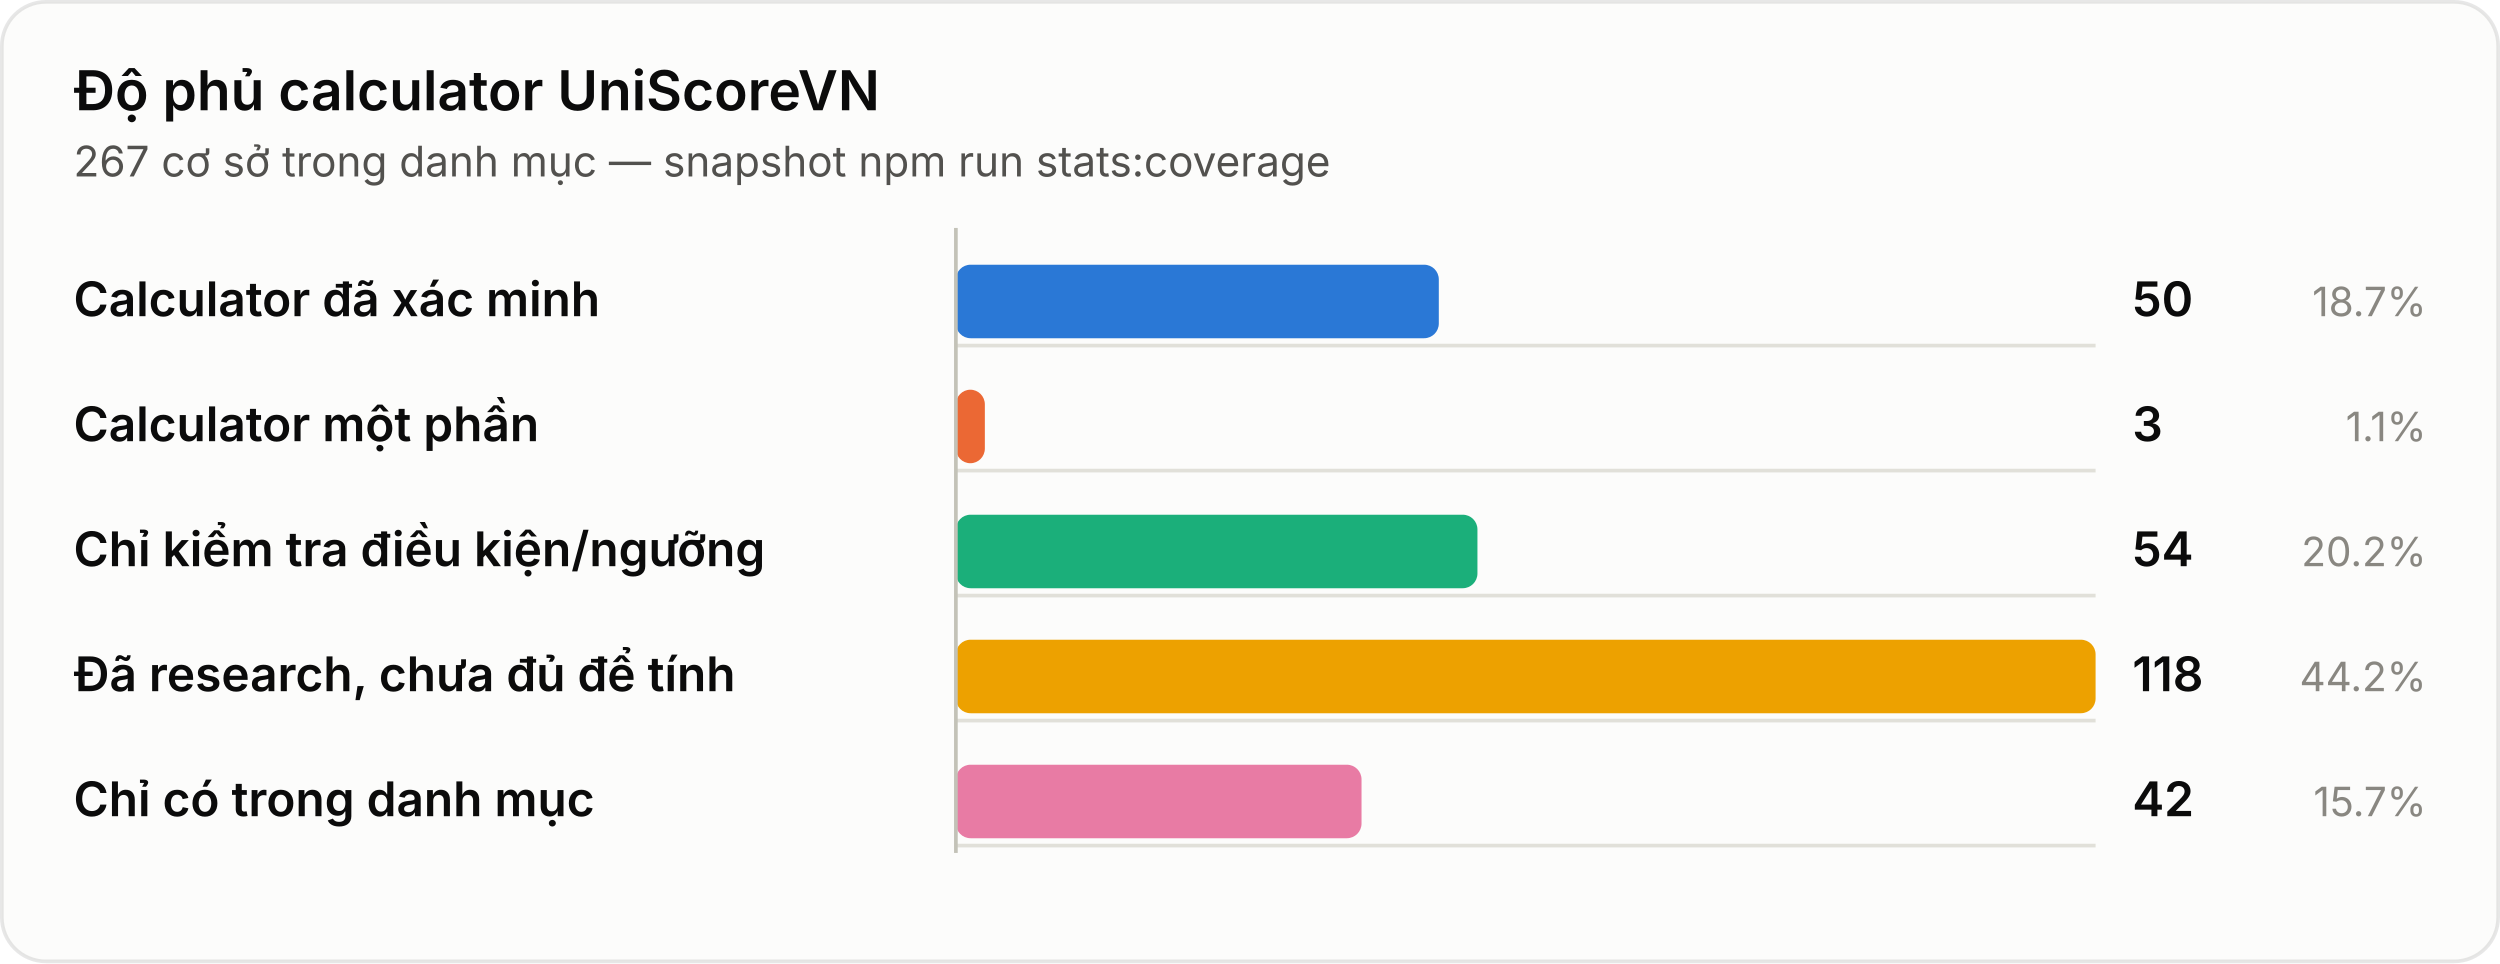
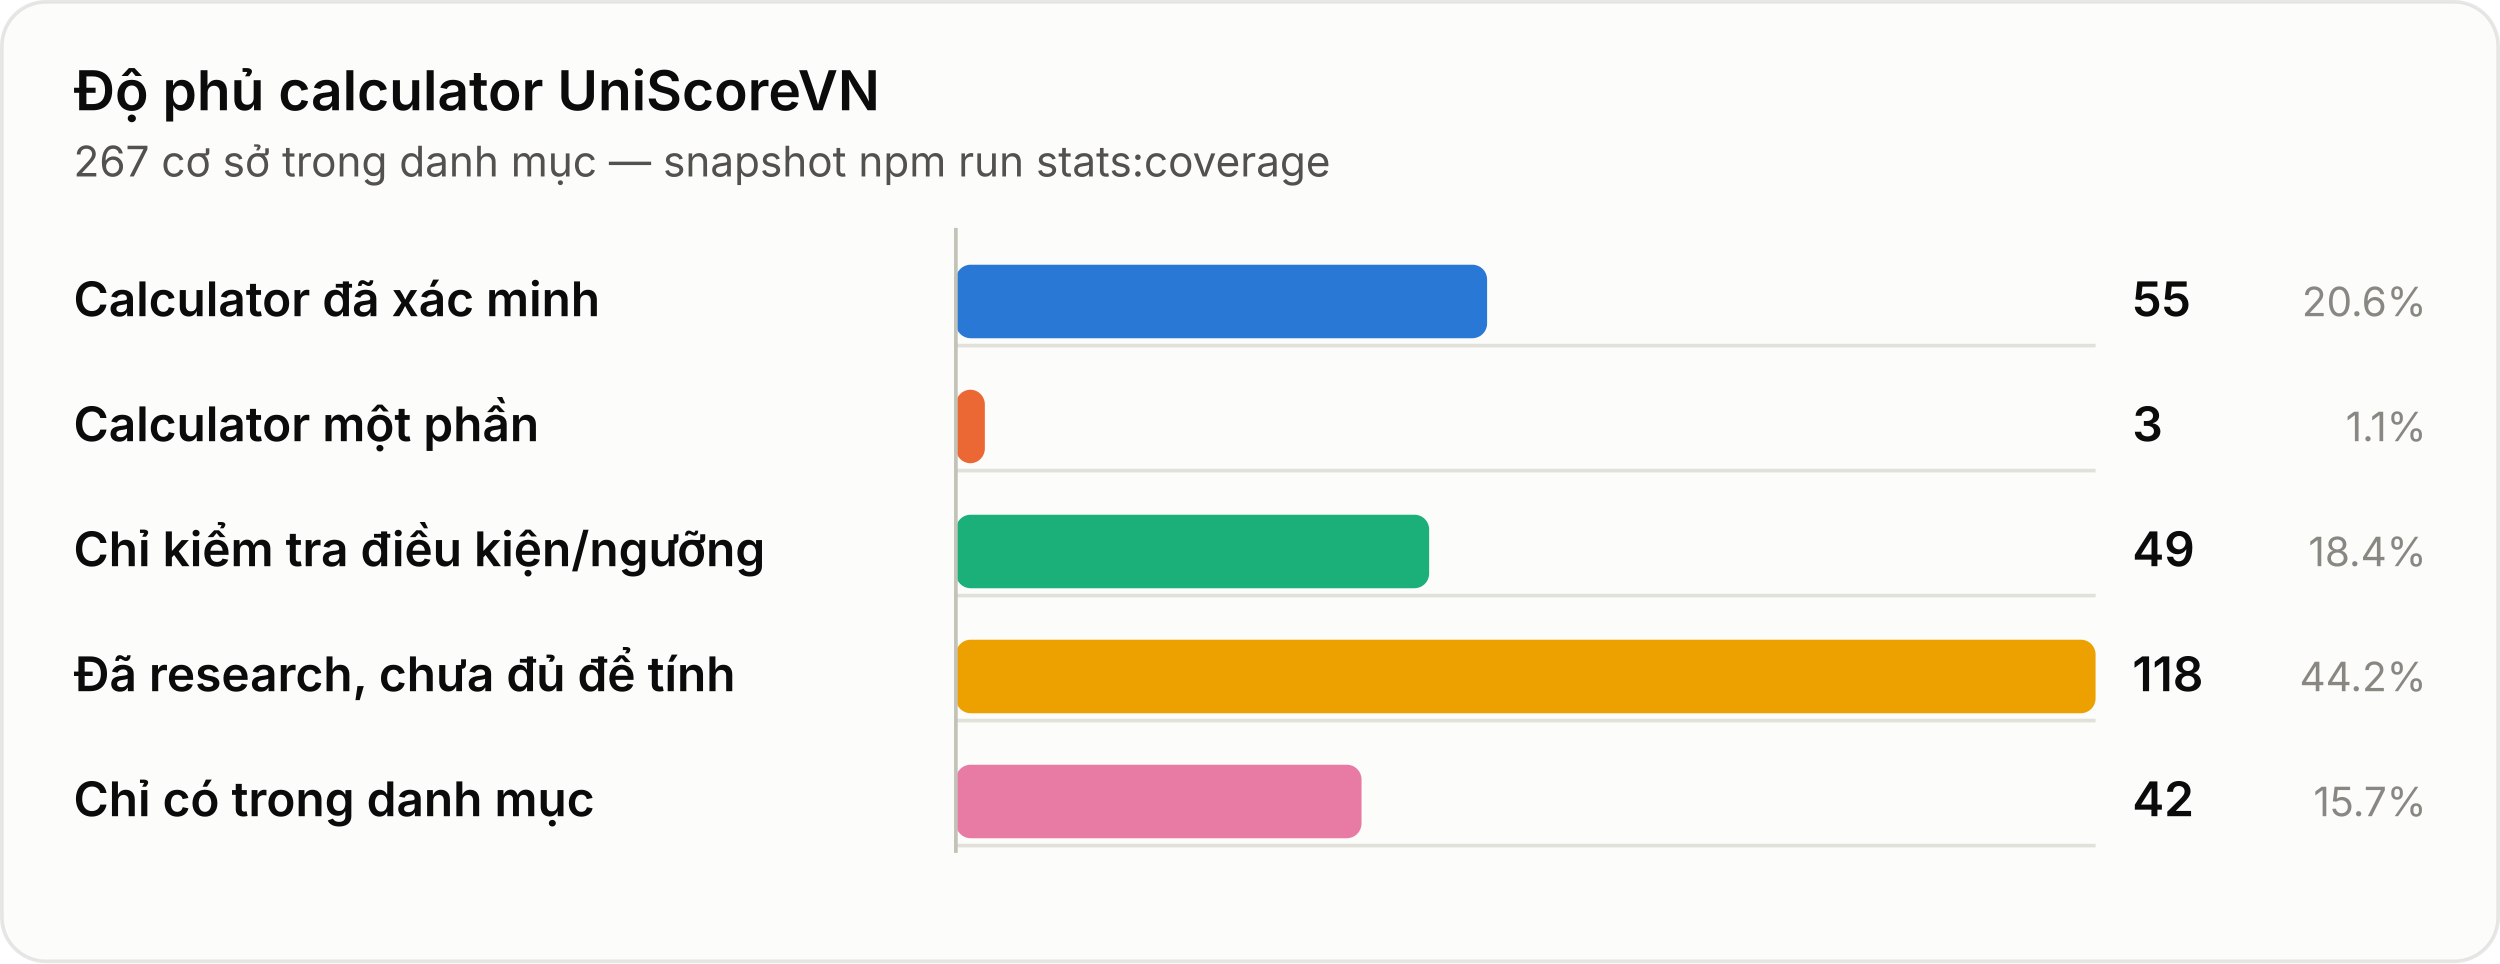
<svg xmlns="http://www.w3.org/2000/svg" width="680" height="262" viewBox="0 0 680 262" font-family="system-ui, -apple-system, Segoe UI, sans-serif">
  <rect x="0.5" y="0.5" width="679" height="261" rx="12" fill="#fcfcfb" stroke="rgba(11,11,11,0.10)" />
  <text x="20" y="30" font-size="15" font-weight="600" fill="#0b0b0b">Độ phủ calculator UniScoreVN</text>
  <text x="20" y="48" font-size="11.5" fill="#52514e">267 cơ sở trong danh mục — snapshot npm run stats:coverage</text>
  <g transform="translate(20, 10)">
    <text x="0" y="76" font-size="13" font-weight="600" fill="#0b0b0b">Calculator đã xác minh</text>
    <line x1="240" y1="84" x2="550" y2="84" stroke="#e1e0d9" stroke-width="1" />
-     <rect x="240" y="62" width="131.356" height="20" rx="4" fill="#2a78d6" />
-     <text x="560" y="76" font-size="13" font-weight="600" fill="#0b0b0b" text-anchor="start">50</text>
-     <text x="640" y="76" font-size="11" fill="#898781" text-anchor="end">18.7%</text>
+     <rect x="240" y="62" width="144.492" height="20" rx="4" fill="#2a78d6" />
+     <text x="560" y="76" font-size="13" font-weight="600" fill="#0b0b0b" text-anchor="start">55</text>
+     <text x="640" y="76" font-size="11" fill="#898781" text-anchor="end">20.6%</text>
    <text x="0" y="110" font-size="13" font-weight="600" fill="#0b0b0b">Calculator một phần</text>
    <line x1="240" y1="118" x2="550" y2="118" stroke="#e1e0d9" stroke-width="1" />
    <rect x="240" y="96" width="7.881" height="20" rx="4" fill="#eb6834" />
    <text x="560" y="110" font-size="13" font-weight="600" fill="#0b0b0b" text-anchor="start">3</text>
    <text x="640" y="110" font-size="11" fill="#898781" text-anchor="end">1.1%</text>
    <text x="0" y="144" font-size="13" font-weight="600" fill="#0b0b0b">Chỉ kiểm tra điều kiện/ngưỡng</text>
    <line x1="240" y1="152" x2="550" y2="152" stroke="#e1e0d9" stroke-width="1" />
-     <rect x="240" y="130" width="141.864" height="20" rx="4" fill="#1baf7a" />
-     <text x="560" y="144" font-size="13" font-weight="600" fill="#0b0b0b" text-anchor="start">54</text>
-     <text x="640" y="144" font-size="11" fill="#898781" text-anchor="end">20.2%</text>
+     <rect x="240" y="130" width="128.729" height="20" rx="4" fill="#1baf7a" />
+     <text x="560" y="144" font-size="13" font-weight="600" fill="#0b0b0b" text-anchor="start">49</text>
+     <text x="640" y="144" font-size="11" fill="#898781" text-anchor="end">18.4%</text>
    <text x="0" y="178" font-size="13" font-weight="600" fill="#0b0b0b">Đã research, chưa đủ để tính</text>
    <line x1="240" y1="186" x2="550" y2="186" stroke="#e1e0d9" stroke-width="1" />
    <rect x="240" y="164" width="310" height="20" rx="4" fill="#eda100" />
    <text x="560" y="178" font-size="13" font-weight="600" fill="#0b0b0b" text-anchor="start">118</text>
    <text x="640" y="178" font-size="11" fill="#898781" text-anchor="end">44.2%</text>
    <text x="0" y="212" font-size="13" font-weight="600" fill="#0b0b0b">Chỉ có trong danh mục</text>
    <line x1="240" y1="220" x2="550" y2="220" stroke="#e1e0d9" stroke-width="1" />
    <rect x="240" y="198" width="110.339" height="20" rx="4" fill="#e87ba4" />
    <text x="560" y="212" font-size="13" font-weight="600" fill="#0b0b0b" text-anchor="start">42</text>
    <text x="640" y="212" font-size="11" fill="#898781" text-anchor="end">15.7%</text>
    <line x1="240" y1="52" x2="240" y2="222" stroke="#c3c2b7" stroke-width="1" />
  </g>
</svg>
